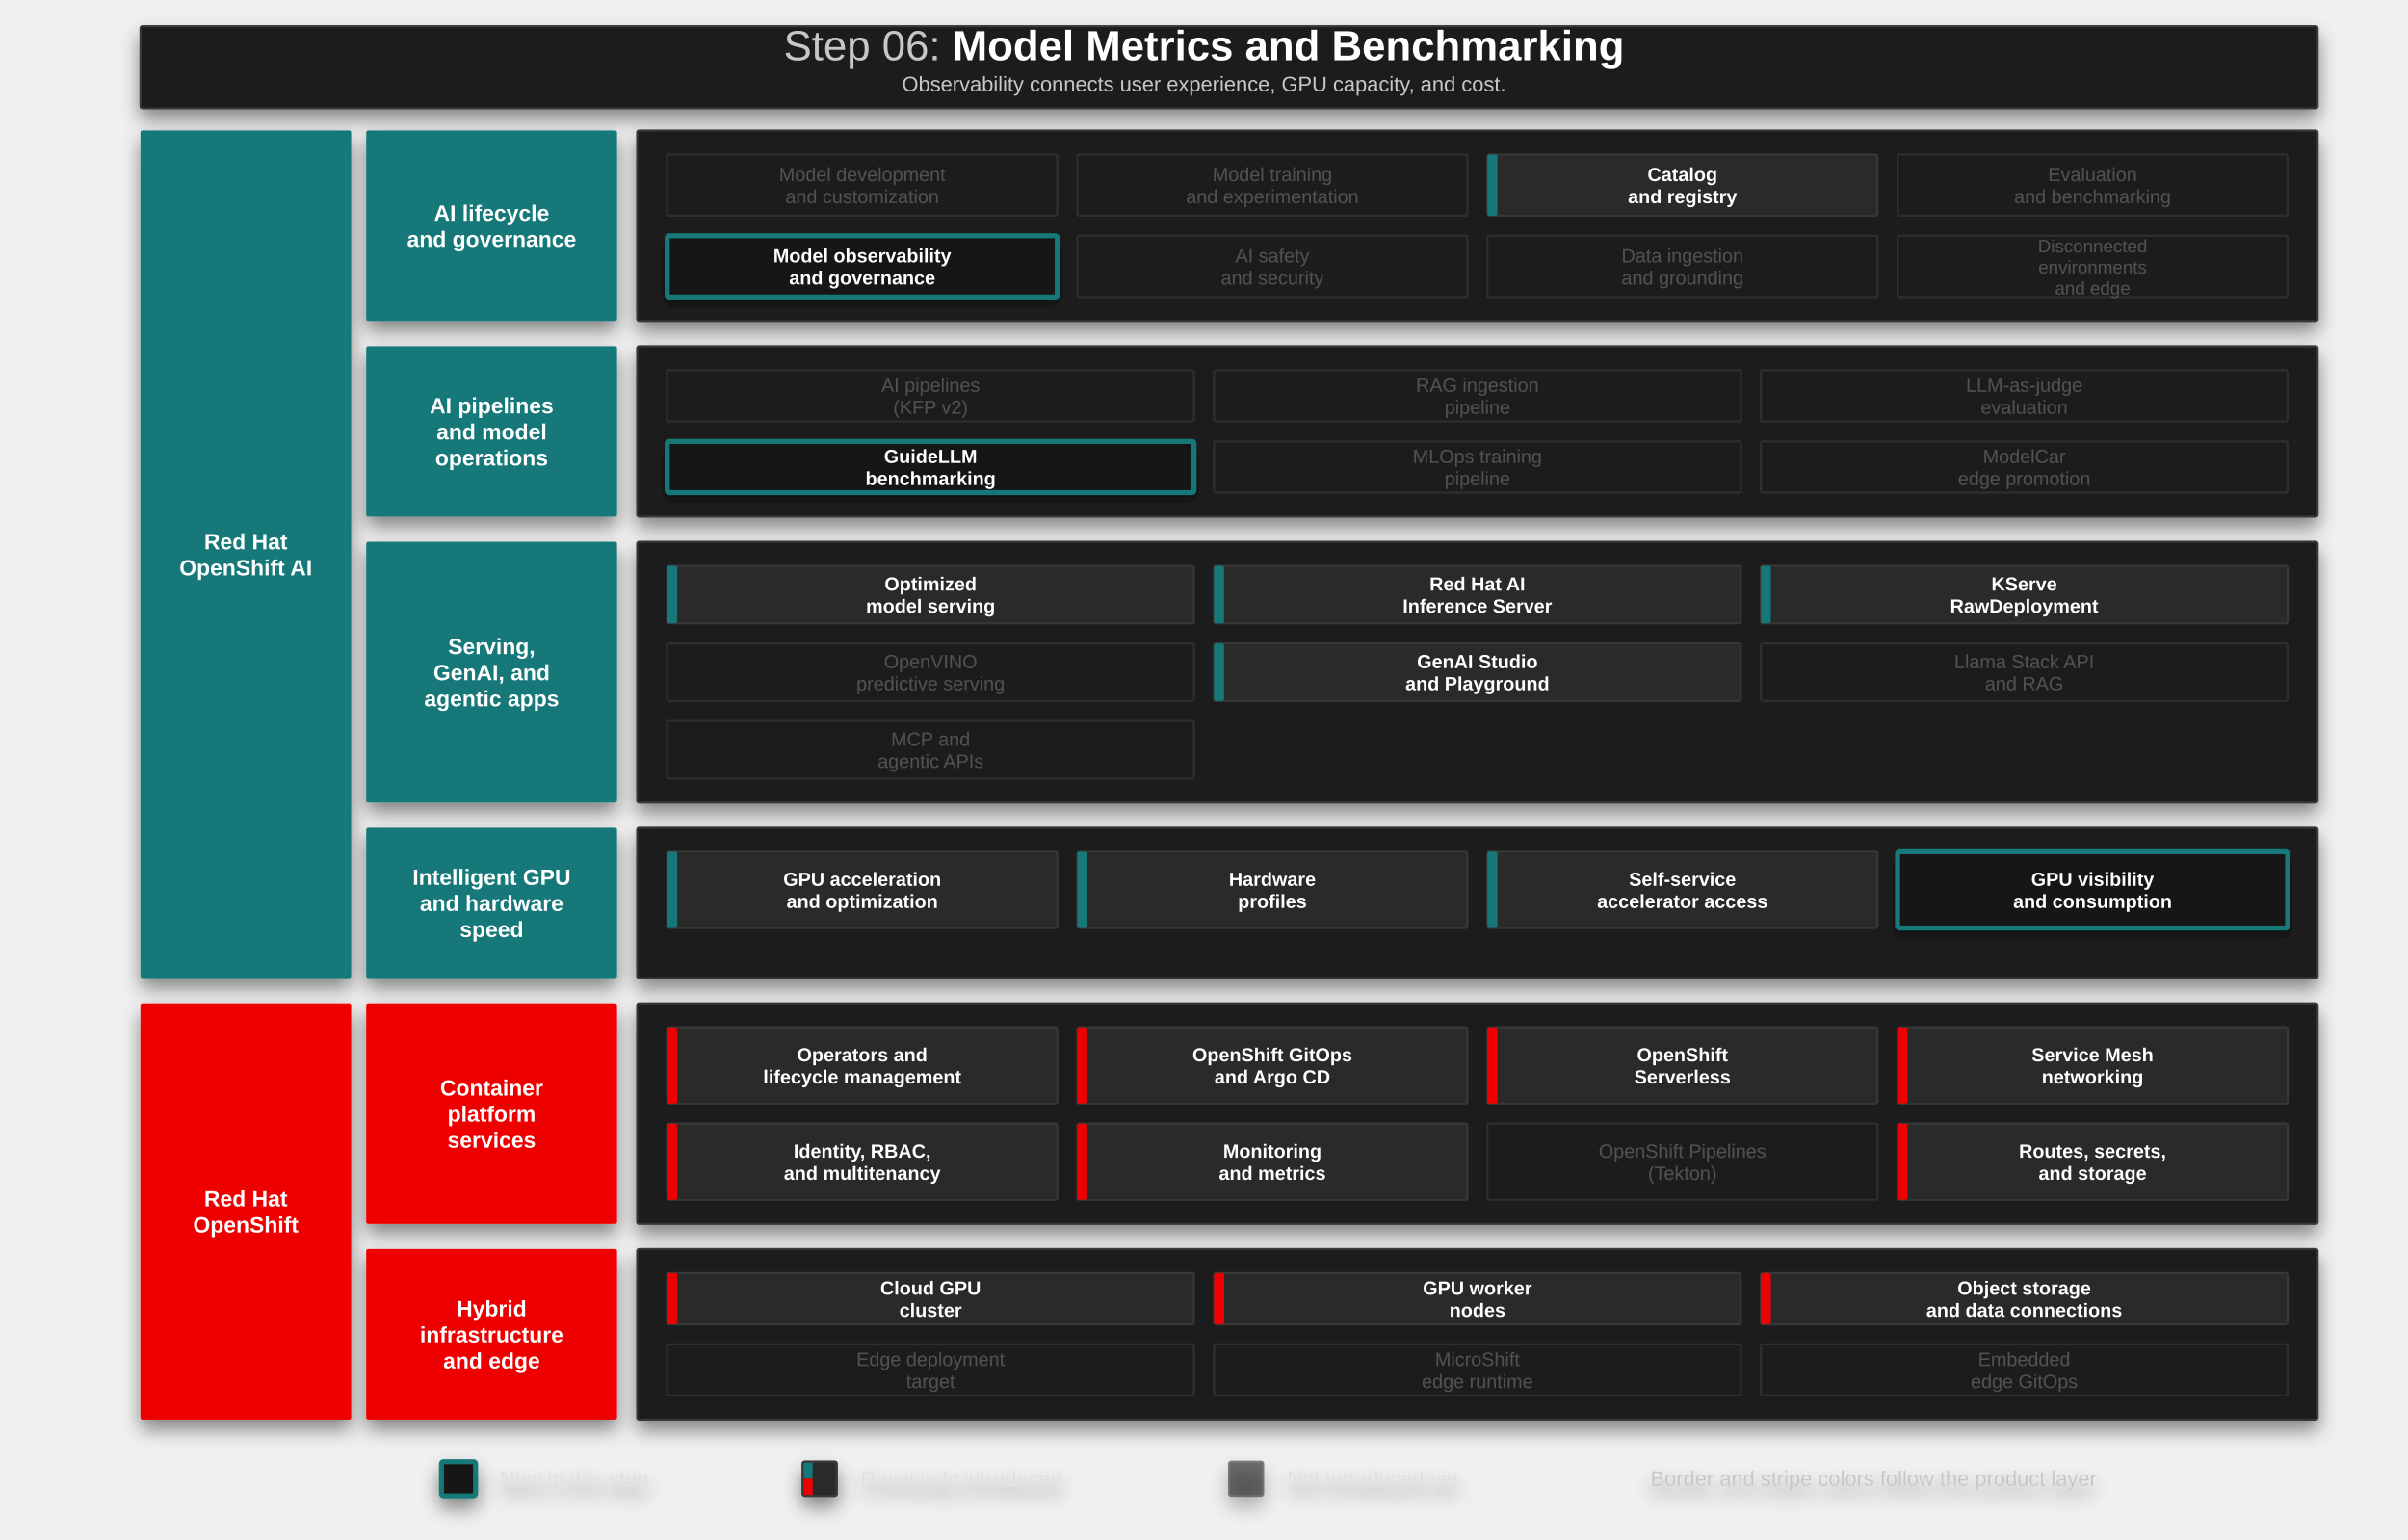
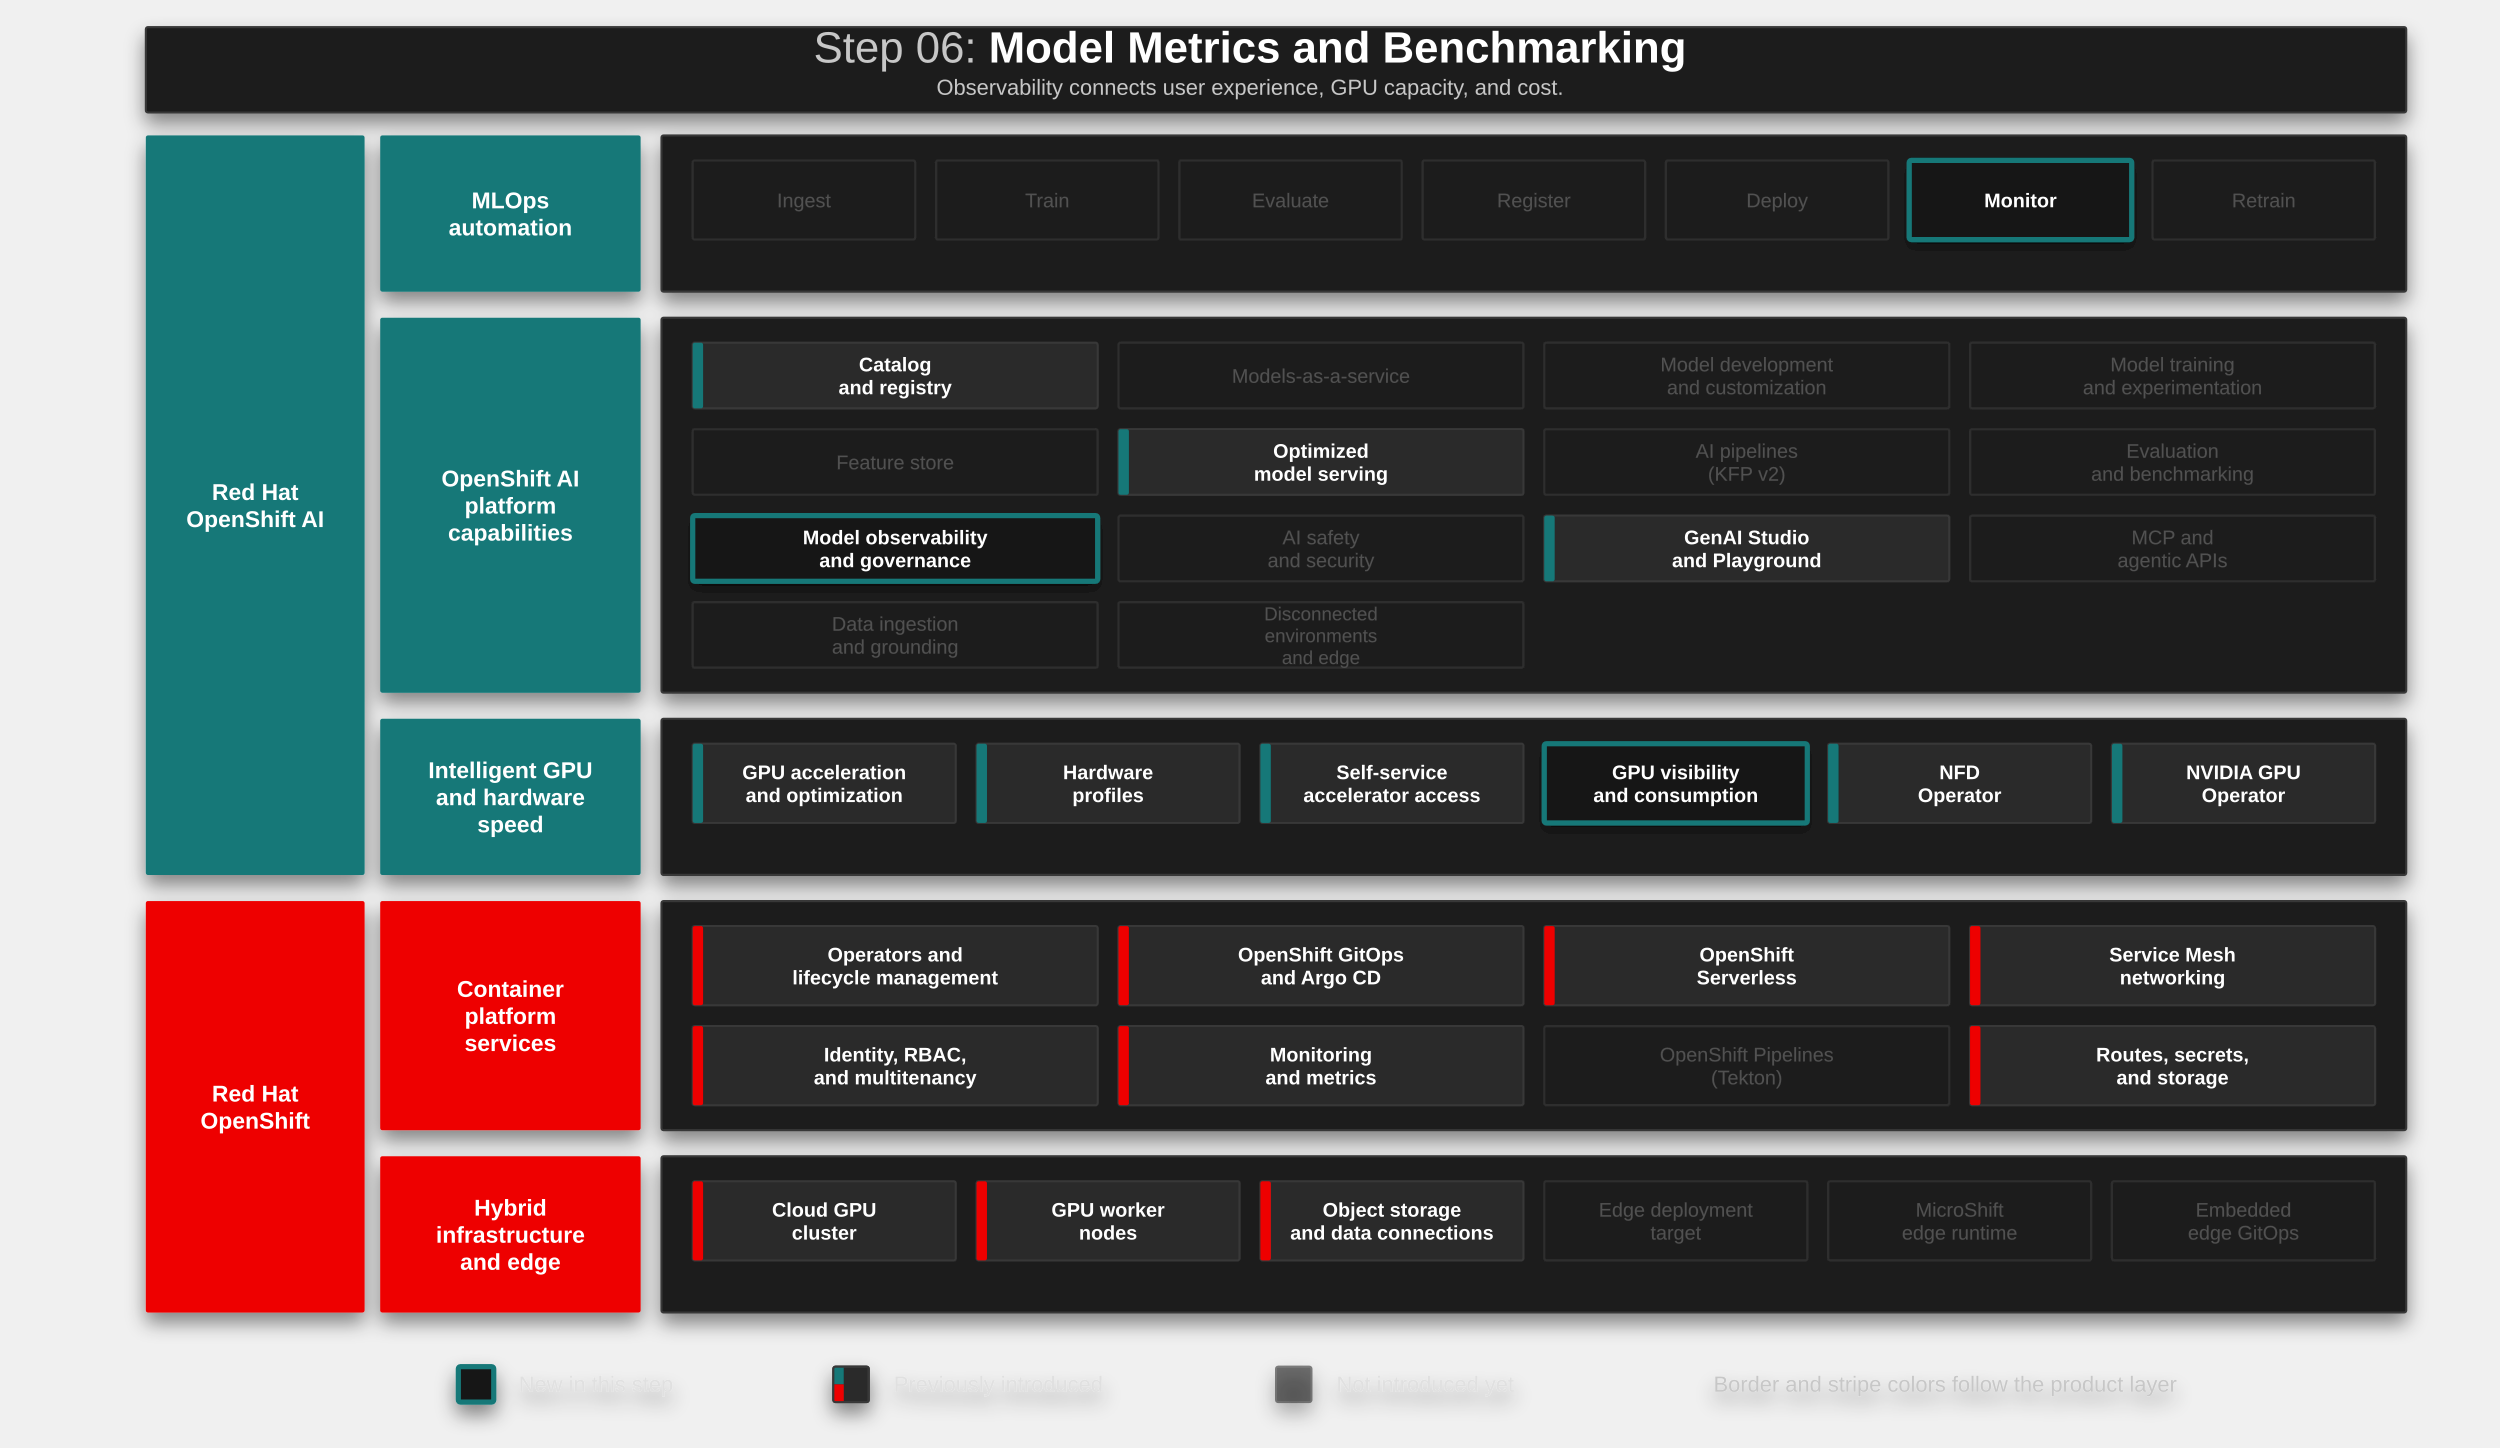
- <svg xmlns="http://www.w3.org/2000/svg" width="2400" height="1535" viewBox="0 0 2400 1535" role="img" aria-labelledby="title desc">
+ <svg xmlns="http://www.w3.org/2000/svg" width="2400" height="1390" viewBox="0 0 2400 1390" role="img" aria-labelledby="title desc">
  <style>.display{font-family:'Red Hat Display','Arial',sans-serif}.body{font-family:'Red Hat Text','Arial',sans-serif}</style>
  <defs>
    <filter id="lift" x="-20%" y="-20%" width="140%" height="140%">
      <feDropShadow dx="0" dy="6" stdDeviation="5" flood-color="#000" flood-opacity="0.55" />
    </filter>
    <filter id="panelShadow" x="-8%" y="-8%" width="116%" height="116%">
      <feDropShadow dx="0" dy="10" stdDeviation="9" flood-color="#000" flood-opacity="0.45" />
    </filter>
  </defs>
  <g filter="url(#panelShadow)">
    <rect x="140" y="26" width="2170" height="82" rx="2" fill="#1f1f1f" stroke="#383838" stroke-width="2" />
    <text x="1200.0" y="60" class="display" font-size="42" fill="#ffffff" font-weight="700" text-anchor="middle">
      <tspan fill="#c7c7c7" font-weight="500">Step 06:</tspan> Model Metrics and Benchmarking</text>
    <text x="1200.0" y="91" class="body" font-size="21" fill="#c7c7c7" text-anchor="middle">Observability connects user experience, GPU capacity, and cost.</text>
-     <rect x="140" y="130" width="210" height="845" rx="2" fill="#147878" stroke="#147878" stroke-width="0" />
-     <text x="245.0" y="547.5" class="body" font-size="22" fill="#ffffff" font-weight="700" text-anchor="middle">Red Hat</text>
-     <text x="245.0" y="573.5" class="body" font-size="22" fill="#ffffff" font-weight="700" text-anchor="middle">OpenShift AI</text>
-     <rect x="140" y="1000" width="210" height="415" rx="2" fill="#ee0000" stroke="#ee0000" stroke-width="0" />
-     <text x="245.0" y="1202.5" class="body" font-size="22" fill="#ffffff" font-weight="700" text-anchor="middle">Red Hat</text>
-     <text x="245.0" y="1228.5" class="body" font-size="22" fill="#ffffff" font-weight="700" text-anchor="middle">OpenShift</text>
-     <rect x="365" y="130" width="250" height="190" rx="2" fill="#147878" stroke="#147878" stroke-width="0" />
-     <text x="490.0" y="220.0" class="body" font-size="22" fill="#ffffff" font-weight="700" text-anchor="middle">AI lifecycle</text>
-     <text x="490.0" y="246.0" class="body" font-size="22" fill="#ffffff" font-weight="700" text-anchor="middle">and governance</text>
-     <rect x="635" y="130" width="1675" height="190" rx="2" fill="#1f1f1f" stroke="#383838" stroke-width="2" />
-     <g opacity="0.62">
-       <rect x="665.0" y="154.0" width="388.75" height="61.0" rx="2" fill="#1f1f1f" stroke="#383838" stroke-width="2.0" />
-       <text x="859.375" y="180.5" class="body" font-size="19" fill="#707070" font-weight="450" text-anchor="middle">Model development</text>
-       <text x="859.375" y="202.5" class="body" font-size="19" fill="#707070" font-weight="450" text-anchor="middle">and customization</text>
-     </g>
-     <g opacity="0.62">
-       <rect x="1073.75" y="154.0" width="388.75" height="61.0" rx="2" fill="#1f1f1f" stroke="#383838" stroke-width="2.0" />
-       <text x="1268.125" y="180.5" class="body" font-size="19" fill="#707070" font-weight="450" text-anchor="middle">Model training</text>
-       <text x="1268.125" y="202.5" class="body" font-size="19" fill="#707070" font-weight="450" text-anchor="middle">and experimentation</text>
-     </g>
-     <g>
-       <rect x="1482.5" y="154.0" width="388.75" height="61.0" rx="2" fill="#292929" stroke="#383838" stroke-width="2.0" />
-       <rect x="1482.5" y="154.0" width="10" height="61.0" rx="2" fill="#147878" stroke="#147878" stroke-width="0" />
-       <text x="1676.875" y="180.5" class="body" font-size="19" fill="#ffffff" font-weight="550" text-anchor="middle">Catalog</text>
-       <text x="1676.875" y="202.5" class="body" font-size="19" fill="#ffffff" font-weight="550" text-anchor="middle">and registry</text>
-     </g>
-     <g opacity="0.62">
-       <rect x="1891.25" y="154.0" width="388.75" height="61.0" rx="2" fill="#1f1f1f" stroke="#383838" stroke-width="2.0" />
-       <text x="2085.625" y="180.5" class="body" font-size="19" fill="#707070" font-weight="450" text-anchor="middle">Evaluation</text>
-       <text x="2085.625" y="202.5" class="body" font-size="19" fill="#707070" font-weight="450" text-anchor="middle">and benchmarking</text>
+     <rect x="140" y="130" width="210" height="710" rx="2" fill="#147878" stroke="#147878" stroke-width="0" />
+     <text x="245.0" y="480.0" class="body" font-size="22" fill="#ffffff" font-weight="700" text-anchor="middle">Red Hat</text>
+     <text x="245.0" y="506.0" class="body" font-size="22" fill="#ffffff" font-weight="700" text-anchor="middle">OpenShift AI</text>
+     <rect x="140" y="865" width="210" height="395" rx="2" fill="#ee0000" stroke="#ee0000" stroke-width="0" />
+     <text x="245.0" y="1057.5" class="body" font-size="22" fill="#ffffff" font-weight="700" text-anchor="middle">Red Hat</text>
+     <text x="245.0" y="1083.5" class="body" font-size="22" fill="#ffffff" font-weight="700" text-anchor="middle">OpenShift</text>
+     <rect x="365" y="130" width="250" height="150" rx="2" fill="#147878" stroke="#147878" stroke-width="0" />
+     <text x="490.0" y="200.0" class="body" font-size="22" fill="#ffffff" font-weight="700" text-anchor="middle">MLOps</text>
+     <text x="490.0" y="226.0" class="body" font-size="22" fill="#ffffff" font-weight="700" text-anchor="middle">automation</text>
+     <rect x="635" y="130" width="1675" height="150" rx="2" fill="#1f1f1f" stroke="#383838" stroke-width="2" />
+     <g opacity="0.62">
+       <rect x="665.0" y="154" width="213.571" height="76" rx="2" fill="#1f1f1f" stroke="#383838" stroke-width="2.0" />
+       <text x="771.786" y="199.0" class="body" font-size="19" fill="#707070" font-weight="450" text-anchor="middle">Ingest</text>
+     </g>
+     <g opacity="0.62">
+       <rect x="898.571" y="154" width="213.571" height="76" rx="2" fill="#1f1f1f" stroke="#383838" stroke-width="2.0" />
+       <text x="1005.357" y="199.0" class="body" font-size="19" fill="#707070" font-weight="450" text-anchor="middle">Train</text>
+     </g>
+     <g opacity="0.62">
+       <rect x="1132.143" y="154" width="213.571" height="76" rx="2" fill="#1f1f1f" stroke="#383838" stroke-width="2.0" />
+       <text x="1238.929" y="199.0" class="body" font-size="19" fill="#707070" font-weight="450" text-anchor="middle">Evaluate</text>
+     </g>
+     <g opacity="0.62">
+       <rect x="1365.714" y="154" width="213.571" height="76" rx="2" fill="#1f1f1f" stroke="#383838" stroke-width="2.0" />
+       <text x="1472.5" y="199.0" class="body" font-size="19" fill="#707070" font-weight="450" text-anchor="middle">Register</text>
+     </g>
+     <g opacity="0.62">
+       <rect x="1599.286" y="154" width="213.571" height="76" rx="2" fill="#1f1f1f" stroke="#383838" stroke-width="2.0" />
+       <text x="1706.071" y="199.0" class="body" font-size="19" fill="#707070" font-weight="450" text-anchor="middle">Deploy</text>
    </g>
    <g filter="url(#lift)">
-       <rect x="665.0" y="235.0" width="388.75" height="61.0" rx="2" fill="#151515" stroke="#147878" stroke-width="5.0" />
-       <text x="859.375" y="261.5" class="body" font-size="19" fill="#ffffff" font-weight="700" text-anchor="middle">Model observability</text>
-       <text x="859.375" y="283.5" class="body" font-size="19" fill="#ffffff" font-weight="700" text-anchor="middle">and governance</text>
-     </g>
-     <g opacity="0.62">
-       <rect x="1073.75" y="235.0" width="388.75" height="61.0" rx="2" fill="#1f1f1f" stroke="#383838" stroke-width="2.0" />
-       <text x="1268.125" y="261.5" class="body" font-size="19" fill="#707070" font-weight="450" text-anchor="middle">AI safety</text>
-       <text x="1268.125" y="283.5" class="body" font-size="19" fill="#707070" font-weight="450" text-anchor="middle">and security</text>
-     </g>
-     <g opacity="0.62">
-       <rect x="1482.5" y="235.0" width="388.75" height="61.0" rx="2" fill="#1f1f1f" stroke="#383838" stroke-width="2.0" />
-       <text x="1676.875" y="261.5" class="body" font-size="19" fill="#707070" font-weight="450" text-anchor="middle">Data ingestion</text>
-       <text x="1676.875" y="283.5" class="body" font-size="19" fill="#707070" font-weight="450" text-anchor="middle">and grounding</text>
-     </g>
-     <g opacity="0.62">
-       <rect x="1891.25" y="235.0" width="388.75" height="61.0" rx="2" fill="#1f1f1f" stroke="#383838" stroke-width="2.0" />
-       <text x="2085.625" y="251.5" class="body" font-size="18" fill="#707070" font-weight="450" text-anchor="middle">Disconnected</text>
-       <text x="2085.625" y="272.5" class="body" font-size="18" fill="#707070" font-weight="450" text-anchor="middle">environments</text>
-       <text x="2085.625" y="293.5" class="body" font-size="18" fill="#707070" font-weight="450" text-anchor="middle">and edge</text>
-     </g>
-     <rect x="365" y="345" width="250" height="170" rx="2" fill="#147878" stroke="#147878" stroke-width="0" />
-     <text x="490.0" y="412.0" class="body" font-size="22" fill="#ffffff" font-weight="700" text-anchor="middle">AI pipelines</text>
-     <text x="490.0" y="438.0" class="body" font-size="22" fill="#ffffff" font-weight="700" text-anchor="middle">and model</text>
-     <text x="490.0" y="464.0" class="body" font-size="22" fill="#ffffff" font-weight="700" text-anchor="middle">operations</text>
-     <rect x="635" y="345" width="1675" height="170" rx="2" fill="#1f1f1f" stroke="#383838" stroke-width="2" />
-     <g opacity="0.62">
-       <rect x="665.0" y="369.0" width="525.0" height="51.0" rx="2" fill="#1f1f1f" stroke="#383838" stroke-width="2.0" />
-       <text x="927.5" y="390.5" class="body" font-size="19" fill="#707070" font-weight="450" text-anchor="middle">AI pipelines</text>
-       <text x="927.5" y="412.5" class="body" font-size="19" fill="#707070" font-weight="450" text-anchor="middle">(KFP v2)</text>
-     </g>
-     <g opacity="0.62">
-       <rect x="1210.0" y="369.0" width="525.0" height="51.0" rx="2" fill="#1f1f1f" stroke="#383838" stroke-width="2.0" />
-       <text x="1472.5" y="390.5" class="body" font-size="19" fill="#707070" font-weight="450" text-anchor="middle">RAG ingestion</text>
-       <text x="1472.5" y="412.5" class="body" font-size="19" fill="#707070" font-weight="450" text-anchor="middle">pipeline</text>
-     </g>
-     <g opacity="0.62">
-       <rect x="1755.0" y="369.0" width="525.0" height="51.0" rx="2" fill="#1f1f1f" stroke="#383838" stroke-width="2.0" />
-       <text x="2017.5" y="390.5" class="body" font-size="19" fill="#707070" font-weight="450" text-anchor="middle">LLM-as-judge</text>
-       <text x="2017.5" y="412.5" class="body" font-size="19" fill="#707070" font-weight="450" text-anchor="middle">evaluation</text>
+       <rect x="1832.857" y="154" width="213.571" height="76" rx="2" fill="#151515" stroke="#147878" stroke-width="5.0" />
+       <text x="1939.643" y="199.0" class="body" font-size="19" fill="#ffffff" font-weight="700" text-anchor="middle">Monitor</text>
+     </g>
+     <g opacity="0.62">
+       <rect x="2066.429" y="154" width="213.571" height="76" rx="2" fill="#1f1f1f" stroke="#383838" stroke-width="2.0" />
+       <text x="2173.214" y="199.0" class="body" font-size="19" fill="#707070" font-weight="450" text-anchor="middle">Retrain</text>
+     </g>
+     <rect x="365" y="305" width="250" height="360" rx="2" fill="#147878" stroke="#147878" stroke-width="0" />
+     <text x="490.0" y="467.0" class="body" font-size="22" fill="#ffffff" font-weight="700" text-anchor="middle">OpenShift AI</text>
+     <text x="490.0" y="493.0" class="body" font-size="22" fill="#ffffff" font-weight="700" text-anchor="middle">platform</text>
+     <text x="490.0" y="519.0" class="body" font-size="22" fill="#ffffff" font-weight="700" text-anchor="middle">capabilities</text>
+     <rect x="635" y="305" width="1675" height="360" rx="2" fill="#1f1f1f" stroke="#383838" stroke-width="2" />
+     <g>
+       <rect x="665.0" y="329.0" width="388.75" height="63.0" rx="2" fill="#292929" stroke="#383838" stroke-width="2.0" />
+       <rect x="665.0" y="329.0" width="10" height="63.0" rx="2" fill="#147878" stroke="#147878" stroke-width="0" />
+       <text x="859.375" y="356.5" class="body" font-size="19" fill="#ffffff" font-weight="550" text-anchor="middle">Catalog</text>
+       <text x="859.375" y="378.5" class="body" font-size="19" fill="#ffffff" font-weight="550" text-anchor="middle">and registry</text>
+     </g>
+     <g opacity="0.62">
+       <rect x="1073.75" y="329.0" width="388.75" height="63.0" rx="2" fill="#1f1f1f" stroke="#383838" stroke-width="2.0" />
+       <text x="1268.125" y="367.5" class="body" font-size="19" fill="#707070" font-weight="450" text-anchor="middle">Models-as-a-service</text>
+     </g>
+     <g opacity="0.62">
+       <rect x="1482.5" y="329.0" width="388.75" height="63.0" rx="2" fill="#1f1f1f" stroke="#383838" stroke-width="2.0" />
+       <text x="1676.875" y="356.5" class="body" font-size="19" fill="#707070" font-weight="450" text-anchor="middle">Model development</text>
+       <text x="1676.875" y="378.5" class="body" font-size="19" fill="#707070" font-weight="450" text-anchor="middle">and customization</text>
+     </g>
+     <g opacity="0.62">
+       <rect x="1891.25" y="329.0" width="388.75" height="63.0" rx="2" fill="#1f1f1f" stroke="#383838" stroke-width="2.0" />
+       <text x="2085.625" y="356.5" class="body" font-size="19" fill="#707070" font-weight="450" text-anchor="middle">Model training</text>
+       <text x="2085.625" y="378.5" class="body" font-size="19" fill="#707070" font-weight="450" text-anchor="middle">and experimentation</text>
+     </g>
+     <g opacity="0.62">
+       <rect x="665.0" y="412.0" width="388.75" height="63.0" rx="2" fill="#1f1f1f" stroke="#383838" stroke-width="2.0" />
+       <text x="859.375" y="450.5" class="body" font-size="19" fill="#707070" font-weight="450" text-anchor="middle">Feature store</text>
+     </g>
+     <g>
+       <rect x="1073.75" y="412.0" width="388.75" height="63.0" rx="2" fill="#292929" stroke="#383838" stroke-width="2.0" />
+       <rect x="1073.75" y="412.0" width="10" height="63.0" rx="2" fill="#147878" stroke="#147878" stroke-width="0" />
+       <text x="1268.125" y="439.5" class="body" font-size="19" fill="#ffffff" font-weight="550" text-anchor="middle">Optimized</text>
+       <text x="1268.125" y="461.5" class="body" font-size="19" fill="#ffffff" font-weight="550" text-anchor="middle">model serving</text>
+     </g>
+     <g opacity="0.62">
+       <rect x="1482.5" y="412.0" width="388.75" height="63.0" rx="2" fill="#1f1f1f" stroke="#383838" stroke-width="2.0" />
+       <text x="1676.875" y="439.5" class="body" font-size="19" fill="#707070" font-weight="450" text-anchor="middle">AI pipelines</text>
+       <text x="1676.875" y="461.5" class="body" font-size="19" fill="#707070" font-weight="450" text-anchor="middle">(KFP v2)</text>
+     </g>
+     <g opacity="0.62">
+       <rect x="1891.25" y="412.0" width="388.75" height="63.0" rx="2" fill="#1f1f1f" stroke="#383838" stroke-width="2.0" />
+       <text x="2085.625" y="439.5" class="body" font-size="19" fill="#707070" font-weight="450" text-anchor="middle">Evaluation</text>
+       <text x="2085.625" y="461.5" class="body" font-size="19" fill="#707070" font-weight="450" text-anchor="middle">and benchmarking</text>
    </g>
    <g filter="url(#lift)">
-       <rect x="665.0" y="440.0" width="525.0" height="51.0" rx="2" fill="#151515" stroke="#147878" stroke-width="5.0" />
-       <text x="927.5" y="461.5" class="body" font-size="19" fill="#ffffff" font-weight="700" text-anchor="middle">GuideLLM</text>
-       <text x="927.5" y="483.5" class="body" font-size="19" fill="#ffffff" font-weight="700" text-anchor="middle">benchmarking</text>
-     </g>
-     <g opacity="0.62">
-       <rect x="1210.0" y="440.0" width="525.0" height="51.0" rx="2" fill="#1f1f1f" stroke="#383838" stroke-width="2.0" />
-       <text x="1472.5" y="461.5" class="body" font-size="19" fill="#707070" font-weight="450" text-anchor="middle">MLOps training</text>
-       <text x="1472.5" y="483.5" class="body" font-size="19" fill="#707070" font-weight="450" text-anchor="middle">pipeline</text>
-     </g>
-     <g opacity="0.62">
-       <rect x="1755.0" y="440.0" width="525.0" height="51.0" rx="2" fill="#1f1f1f" stroke="#383838" stroke-width="2.0" />
-       <text x="2017.5" y="461.5" class="body" font-size="19" fill="#707070" font-weight="450" text-anchor="middle">ModelCar</text>
-       <text x="2017.5" y="483.5" class="body" font-size="19" fill="#707070" font-weight="450" text-anchor="middle">edge promotion</text>
-     </g>
-     <rect x="365" y="540" width="250" height="260" rx="2" fill="#147878" stroke="#147878" stroke-width="0" />
-     <text x="490.0" y="652.0" class="body" font-size="22" fill="#ffffff" font-weight="700" text-anchor="middle">Serving,</text>
-     <text x="490.0" y="678.0" class="body" font-size="22" fill="#ffffff" font-weight="700" text-anchor="middle">GenAI, and</text>
-     <text x="490.0" y="704.0" class="body" font-size="22" fill="#ffffff" font-weight="700" text-anchor="middle">agentic apps</text>
-     <rect x="635" y="540" width="1675" height="260" rx="2" fill="#1f1f1f" stroke="#383838" stroke-width="2" />
-     <g>
-       <rect x="665.0" y="564.0" width="525.0" height="57.333" rx="2" fill="#292929" stroke="#383838" stroke-width="2.0" />
-       <rect x="665.0" y="564.0" width="10" height="57.333" rx="2" fill="#147878" stroke="#147878" stroke-width="0" />
-       <text x="927.5" y="588.667" class="body" font-size="19" fill="#ffffff" font-weight="550" text-anchor="middle">Optimized</text>
-       <text x="927.5" y="610.667" class="body" font-size="19" fill="#ffffff" font-weight="550" text-anchor="middle">model serving</text>
-     </g>
-     <g>
-       <rect x="1210.0" y="564.0" width="525.0" height="57.333" rx="2" fill="#292929" stroke="#383838" stroke-width="2.0" />
-       <rect x="1210.0" y="564.0" width="10" height="57.333" rx="2" fill="#147878" stroke="#147878" stroke-width="0" />
-       <text x="1472.5" y="588.667" class="body" font-size="19" fill="#ffffff" font-weight="550" text-anchor="middle">Red Hat AI</text>
-       <text x="1472.5" y="610.667" class="body" font-size="19" fill="#ffffff" font-weight="550" text-anchor="middle">Inference Server</text>
-     </g>
-     <g>
-       <rect x="1755.0" y="564.0" width="525.0" height="57.333" rx="2" fill="#292929" stroke="#383838" stroke-width="2.0" />
-       <rect x="1755.0" y="564.0" width="10" height="57.333" rx="2" fill="#147878" stroke="#147878" stroke-width="0" />
-       <text x="2017.5" y="588.667" class="body" font-size="19" fill="#ffffff" font-weight="550" text-anchor="middle">KServe</text>
-       <text x="2017.5" y="610.667" class="body" font-size="19" fill="#ffffff" font-weight="550" text-anchor="middle">RawDeployment</text>
-     </g>
-     <g opacity="0.62">
-       <rect x="665.0" y="641.333" width="525.0" height="57.333" rx="2" fill="#1f1f1f" stroke="#383838" stroke-width="2.0" />
-       <text x="927.5" y="666.0" class="body" font-size="19" fill="#707070" font-weight="450" text-anchor="middle">OpenVINO</text>
-       <text x="927.5" y="688.0" class="body" font-size="19" fill="#707070" font-weight="450" text-anchor="middle">predictive serving</text>
-     </g>
-     <g>
-       <rect x="1210.0" y="641.333" width="525.0" height="57.333" rx="2" fill="#292929" stroke="#383838" stroke-width="2.0" />
-       <rect x="1210.0" y="641.333" width="10" height="57.333" rx="2" fill="#147878" stroke="#147878" stroke-width="0" />
-       <text x="1472.5" y="666.0" class="body" font-size="19" fill="#ffffff" font-weight="550" text-anchor="middle">GenAI Studio</text>
-       <text x="1472.5" y="688.0" class="body" font-size="19" fill="#ffffff" font-weight="550" text-anchor="middle">and Playground</text>
-     </g>
-     <g opacity="0.62">
-       <rect x="1755.0" y="641.333" width="525.0" height="57.333" rx="2" fill="#1f1f1f" stroke="#383838" stroke-width="2.0" />
-       <text x="2017.5" y="666.0" class="body" font-size="19" fill="#707070" font-weight="450" text-anchor="middle">Llama Stack API</text>
-       <text x="2017.5" y="688.0" class="body" font-size="19" fill="#707070" font-weight="450" text-anchor="middle">and RAG</text>
-     </g>
-     <g opacity="0.62">
-       <rect x="665.0" y="718.667" width="525.0" height="57.333" rx="2" fill="#1f1f1f" stroke="#383838" stroke-width="2.0" />
-       <text x="927.5" y="743.333" class="body" font-size="19" fill="#707070" font-weight="450" text-anchor="middle">MCP and</text>
-       <text x="927.5" y="765.333" class="body" font-size="19" fill="#707070" font-weight="450" text-anchor="middle">agentic APIs</text>
-     </g>
-     <rect x="365" y="825" width="250" height="150" rx="2" fill="#147878" stroke="#147878" stroke-width="0" />
-     <text x="490.0" y="882.0" class="body" font-size="22" fill="#ffffff" font-weight="700" text-anchor="middle">Intelligent GPU</text>
-     <text x="490.0" y="908.0" class="body" font-size="22" fill="#ffffff" font-weight="700" text-anchor="middle">and hardware</text>
-     <text x="490.0" y="934.0" class="body" font-size="22" fill="#ffffff" font-weight="700" text-anchor="middle">speed</text>
-     <rect x="635" y="825" width="1675" height="150" rx="2" fill="#1f1f1f" stroke="#383838" stroke-width="2" />
-     <g>
-       <rect x="665.0" y="849" width="388.75" height="76" rx="2" fill="#292929" stroke="#383838" stroke-width="2.0" />
-       <rect x="665.0" y="849" width="10" height="76" rx="2" fill="#147878" stroke="#147878" stroke-width="0" />
-       <text x="859.375" y="883.0" class="body" font-size="19" fill="#ffffff" font-weight="550" text-anchor="middle">GPU acceleration</text>
-       <text x="859.375" y="905.0" class="body" font-size="19" fill="#ffffff" font-weight="550" text-anchor="middle">and optimization</text>
-     </g>
-     <g>
-       <rect x="1073.75" y="849" width="388.75" height="76" rx="2" fill="#292929" stroke="#383838" stroke-width="2.0" />
-       <rect x="1073.75" y="849" width="10" height="76" rx="2" fill="#147878" stroke="#147878" stroke-width="0" />
-       <text x="1268.125" y="883.0" class="body" font-size="19" fill="#ffffff" font-weight="550" text-anchor="middle">Hardware</text>
-       <text x="1268.125" y="905.0" class="body" font-size="19" fill="#ffffff" font-weight="550" text-anchor="middle">profiles</text>
-     </g>
-     <g>
-       <rect x="1482.5" y="849" width="388.75" height="76" rx="2" fill="#292929" stroke="#383838" stroke-width="2.0" />
-       <rect x="1482.5" y="849" width="10" height="76" rx="2" fill="#147878" stroke="#147878" stroke-width="0" />
-       <text x="1676.875" y="883.0" class="body" font-size="19" fill="#ffffff" font-weight="550" text-anchor="middle">Self-service</text>
-       <text x="1676.875" y="905.0" class="body" font-size="19" fill="#ffffff" font-weight="550" text-anchor="middle">accelerator access</text>
+       <rect x="665.0" y="495.0" width="388.75" height="63.0" rx="2" fill="#151515" stroke="#147878" stroke-width="5.0" />
+       <text x="859.375" y="522.5" class="body" font-size="19" fill="#ffffff" font-weight="700" text-anchor="middle">Model observability</text>
+       <text x="859.375" y="544.5" class="body" font-size="19" fill="#ffffff" font-weight="700" text-anchor="middle">and governance</text>
+     </g>
+     <g opacity="0.62">
+       <rect x="1073.75" y="495.0" width="388.75" height="63.0" rx="2" fill="#1f1f1f" stroke="#383838" stroke-width="2.0" />
+       <text x="1268.125" y="522.5" class="body" font-size="19" fill="#707070" font-weight="450" text-anchor="middle">AI safety</text>
+       <text x="1268.125" y="544.5" class="body" font-size="19" fill="#707070" font-weight="450" text-anchor="middle">and security</text>
+     </g>
+     <g>
+       <rect x="1482.5" y="495.0" width="388.75" height="63.0" rx="2" fill="#292929" stroke="#383838" stroke-width="2.0" />
+       <rect x="1482.5" y="495.0" width="10" height="63.0" rx="2" fill="#147878" stroke="#147878" stroke-width="0" />
+       <text x="1676.875" y="522.5" class="body" font-size="19" fill="#ffffff" font-weight="550" text-anchor="middle">GenAI Studio</text>
+       <text x="1676.875" y="544.5" class="body" font-size="19" fill="#ffffff" font-weight="550" text-anchor="middle">and Playground</text>
+     </g>
+     <g opacity="0.62">
+       <rect x="1891.25" y="495.0" width="388.75" height="63.0" rx="2" fill="#1f1f1f" stroke="#383838" stroke-width="2.0" />
+       <text x="2085.625" y="522.5" class="body" font-size="19" fill="#707070" font-weight="450" text-anchor="middle">MCP and</text>
+       <text x="2085.625" y="544.5" class="body" font-size="19" fill="#707070" font-weight="450" text-anchor="middle">agentic APIs</text>
+     </g>
+     <g opacity="0.62">
+       <rect x="665.0" y="578.0" width="388.75" height="63.0" rx="2" fill="#1f1f1f" stroke="#383838" stroke-width="2.0" />
+       <text x="859.375" y="605.5" class="body" font-size="19" fill="#707070" font-weight="450" text-anchor="middle">Data ingestion</text>
+       <text x="859.375" y="627.5" class="body" font-size="19" fill="#707070" font-weight="450" text-anchor="middle">and grounding</text>
+     </g>
+     <g opacity="0.62">
+       <rect x="1073.75" y="578.0" width="388.75" height="63.0" rx="2" fill="#1f1f1f" stroke="#383838" stroke-width="2.0" />
+       <text x="1268.125" y="595.5" class="body" font-size="18" fill="#707070" font-weight="450" text-anchor="middle">Disconnected</text>
+       <text x="1268.125" y="616.5" class="body" font-size="18" fill="#707070" font-weight="450" text-anchor="middle">environments</text>
+       <text x="1268.125" y="637.5" class="body" font-size="18" fill="#707070" font-weight="450" text-anchor="middle">and edge</text>
+     </g>
+     <rect x="365" y="690" width="250" height="150" rx="2" fill="#147878" stroke="#147878" stroke-width="0" />
+     <text x="490.0" y="747.0" class="body" font-size="22" fill="#ffffff" font-weight="700" text-anchor="middle">Intelligent GPU</text>
+     <text x="490.0" y="773.0" class="body" font-size="22" fill="#ffffff" font-weight="700" text-anchor="middle">and hardware</text>
+     <text x="490.0" y="799.0" class="body" font-size="22" fill="#ffffff" font-weight="700" text-anchor="middle">speed</text>
+     <rect x="635" y="690" width="1675" height="150" rx="2" fill="#1f1f1f" stroke="#383838" stroke-width="2" />
+     <g>
+       <rect x="665.0" y="714" width="252.5" height="76" rx="2" fill="#292929" stroke="#383838" stroke-width="2.0" />
+       <rect x="665.0" y="714" width="10" height="76" rx="2" fill="#147878" stroke="#147878" stroke-width="0" />
+       <text x="791.25" y="748.0" class="body" font-size="19" fill="#ffffff" font-weight="550" text-anchor="middle">GPU acceleration</text>
+       <text x="791.25" y="770.0" class="body" font-size="19" fill="#ffffff" font-weight="550" text-anchor="middle">and optimization</text>
+     </g>
+     <g>
+       <rect x="937.5" y="714" width="252.5" height="76" rx="2" fill="#292929" stroke="#383838" stroke-width="2.0" />
+       <rect x="937.5" y="714" width="10" height="76" rx="2" fill="#147878" stroke="#147878" stroke-width="0" />
+       <text x="1063.75" y="748.0" class="body" font-size="19" fill="#ffffff" font-weight="550" text-anchor="middle">Hardware</text>
+       <text x="1063.75" y="770.0" class="body" font-size="19" fill="#ffffff" font-weight="550" text-anchor="middle">profiles</text>
+     </g>
+     <g>
+       <rect x="1210.0" y="714" width="252.5" height="76" rx="2" fill="#292929" stroke="#383838" stroke-width="2.0" />
+       <rect x="1210.0" y="714" width="10" height="76" rx="2" fill="#147878" stroke="#147878" stroke-width="0" />
+       <text x="1336.25" y="748.0" class="body" font-size="19" fill="#ffffff" font-weight="550" text-anchor="middle">Self-service</text>
+       <text x="1336.25" y="770.0" class="body" font-size="19" fill="#ffffff" font-weight="550" text-anchor="middle">accelerator access</text>
    </g>
    <g filter="url(#lift)">
-       <rect x="1891.25" y="849" width="388.75" height="76" rx="2" fill="#151515" stroke="#147878" stroke-width="5.0" />
-       <text x="2085.625" y="883.0" class="body" font-size="19" fill="#ffffff" font-weight="700" text-anchor="middle">GPU visibility</text>
-       <text x="2085.625" y="905.0" class="body" font-size="19" fill="#ffffff" font-weight="700" text-anchor="middle">and consumption</text>
-     </g>
-     <rect x="365" y="1000" width="250" height="220" rx="2" fill="#ee0000" stroke="#ee0000" stroke-width="0" />
-     <text x="490.0" y="1092.0" class="body" font-size="22" fill="#ffffff" font-weight="700" text-anchor="middle">Container</text>
-     <text x="490.0" y="1118.0" class="body" font-size="22" fill="#ffffff" font-weight="700" text-anchor="middle">platform</text>
-     <text x="490.0" y="1144.0" class="body" font-size="22" fill="#ffffff" font-weight="700" text-anchor="middle">services</text>
-     <rect x="635" y="1000" width="1675" height="220" rx="2" fill="#1f1f1f" stroke="#383838" stroke-width="2" />
-     <g>
-       <rect x="665.0" y="1024" width="388.75" height="76" rx="2" fill="#292929" stroke="#383838" stroke-width="2.0" />
-       <rect x="665.0" y="1024" width="10" height="76" rx="2" fill="#ee0000" stroke="#ee0000" stroke-width="0" />
-       <text x="859.375" y="1058.0" class="body" font-size="19" fill="#ffffff" font-weight="550" text-anchor="middle">Operators and</text>
-       <text x="859.375" y="1080.0" class="body" font-size="19" fill="#ffffff" font-weight="550" text-anchor="middle">lifecycle management</text>
-     </g>
-     <g>
-       <rect x="1073.75" y="1024" width="388.75" height="76" rx="2" fill="#292929" stroke="#383838" stroke-width="2.0" />
-       <rect x="1073.75" y="1024" width="10" height="76" rx="2" fill="#ee0000" stroke="#ee0000" stroke-width="0" />
-       <text x="1268.125" y="1058.0" class="body" font-size="19" fill="#ffffff" font-weight="550" text-anchor="middle">OpenShift GitOps</text>
-       <text x="1268.125" y="1080.0" class="body" font-size="19" fill="#ffffff" font-weight="550" text-anchor="middle">and Argo CD</text>
-     </g>
-     <g>
-       <rect x="1482.5" y="1024" width="388.75" height="76" rx="2" fill="#292929" stroke="#383838" stroke-width="2.0" />
-       <rect x="1482.5" y="1024" width="10" height="76" rx="2" fill="#ee0000" stroke="#ee0000" stroke-width="0" />
-       <text x="1676.875" y="1058.0" class="body" font-size="19" fill="#ffffff" font-weight="550" text-anchor="middle">OpenShift</text>
-       <text x="1676.875" y="1080.0" class="body" font-size="19" fill="#ffffff" font-weight="550" text-anchor="middle">Serverless</text>
-     </g>
-     <g>
-       <rect x="1891.25" y="1024" width="388.75" height="76" rx="2" fill="#292929" stroke="#383838" stroke-width="2.0" />
-       <rect x="1891.25" y="1024" width="10" height="76" rx="2" fill="#ee0000" stroke="#ee0000" stroke-width="0" />
-       <text x="2085.625" y="1058.0" class="body" font-size="19" fill="#ffffff" font-weight="550" text-anchor="middle">Service Mesh</text>
-       <text x="2085.625" y="1080.0" class="body" font-size="19" fill="#ffffff" font-weight="550" text-anchor="middle">networking</text>
-     </g>
-     <g>
-       <rect x="665.0" y="1120" width="388.75" height="76" rx="2" fill="#292929" stroke="#383838" stroke-width="2.0" />
-       <rect x="665.0" y="1120" width="10" height="76" rx="2" fill="#ee0000" stroke="#ee0000" stroke-width="0" />
-       <text x="859.375" y="1154.0" class="body" font-size="19" fill="#ffffff" font-weight="550" text-anchor="middle">Identity, RBAC,</text>
-       <text x="859.375" y="1176.0" class="body" font-size="19" fill="#ffffff" font-weight="550" text-anchor="middle">and multitenancy</text>
-     </g>
-     <g>
-       <rect x="1073.75" y="1120" width="388.75" height="76" rx="2" fill="#292929" stroke="#383838" stroke-width="2.0" />
-       <rect x="1073.75" y="1120" width="10" height="76" rx="2" fill="#ee0000" stroke="#ee0000" stroke-width="0" />
-       <text x="1268.125" y="1154.0" class="body" font-size="19" fill="#ffffff" font-weight="550" text-anchor="middle">Monitoring</text>
-       <text x="1268.125" y="1176.0" class="body" font-size="19" fill="#ffffff" font-weight="550" text-anchor="middle">and metrics</text>
-     </g>
-     <g opacity="0.62">
-       <rect x="1482.5" y="1120" width="388.75" height="76" rx="2" fill="#1f1f1f" stroke="#383838" stroke-width="2.0" />
-       <text x="1676.875" y="1154.0" class="body" font-size="19" fill="#707070" font-weight="450" text-anchor="middle">OpenShift Pipelines</text>
-       <text x="1676.875" y="1176.0" class="body" font-size="19" fill="#707070" font-weight="450" text-anchor="middle">(Tekton)</text>
-     </g>
-     <g>
-       <rect x="1891.25" y="1120" width="388.75" height="76" rx="2" fill="#292929" stroke="#383838" stroke-width="2.0" />
-       <rect x="1891.25" y="1120" width="10" height="76" rx="2" fill="#ee0000" stroke="#ee0000" stroke-width="0" />
-       <text x="2085.625" y="1154.0" class="body" font-size="19" fill="#ffffff" font-weight="550" text-anchor="middle">Routes, secrets,</text>
-       <text x="2085.625" y="1176.0" class="body" font-size="19" fill="#ffffff" font-weight="550" text-anchor="middle">and storage</text>
-     </g>
-     <rect x="365" y="1245" width="250" height="170" rx="2" fill="#ee0000" stroke="#ee0000" stroke-width="0" />
-     <text x="490.0" y="1312.0" class="body" font-size="22" fill="#ffffff" font-weight="700" text-anchor="middle">Hybrid</text>
-     <text x="490.0" y="1338.0" class="body" font-size="22" fill="#ffffff" font-weight="700" text-anchor="middle">infrastructure</text>
-     <text x="490.0" y="1364.0" class="body" font-size="22" fill="#ffffff" font-weight="700" text-anchor="middle">and edge</text>
-     <rect x="635" y="1245" width="1675" height="170" rx="2" fill="#1f1f1f" stroke="#383838" stroke-width="2" />
-     <g>
-       <rect x="665.0" y="1269.0" width="525.0" height="51.0" rx="2" fill="#292929" stroke="#383838" stroke-width="2.0" />
-       <rect x="665.0" y="1269.0" width="10" height="51.0" rx="2" fill="#ee0000" stroke="#ee0000" stroke-width="0" />
-       <text x="927.5" y="1290.5" class="body" font-size="19" fill="#ffffff" font-weight="550" text-anchor="middle">Cloud GPU</text>
-       <text x="927.5" y="1312.5" class="body" font-size="19" fill="#ffffff" font-weight="550" text-anchor="middle">cluster</text>
-     </g>
-     <g>
-       <rect x="1210.0" y="1269.0" width="525.0" height="51.0" rx="2" fill="#292929" stroke="#383838" stroke-width="2.0" />
-       <rect x="1210.0" y="1269.0" width="10" height="51.0" rx="2" fill="#ee0000" stroke="#ee0000" stroke-width="0" />
-       <text x="1472.5" y="1290.5" class="body" font-size="19" fill="#ffffff" font-weight="550" text-anchor="middle">GPU worker</text>
-       <text x="1472.5" y="1312.5" class="body" font-size="19" fill="#ffffff" font-weight="550" text-anchor="middle">nodes</text>
-     </g>
-     <g>
-       <rect x="1755.0" y="1269.0" width="525.0" height="51.0" rx="2" fill="#292929" stroke="#383838" stroke-width="2.0" />
-       <rect x="1755.0" y="1269.0" width="10" height="51.0" rx="2" fill="#ee0000" stroke="#ee0000" stroke-width="0" />
-       <text x="2017.5" y="1290.5" class="body" font-size="19" fill="#ffffff" font-weight="550" text-anchor="middle">Object storage</text>
-       <text x="2017.5" y="1312.5" class="body" font-size="19" fill="#ffffff" font-weight="550" text-anchor="middle">and data connections</text>
-     </g>
-     <g opacity="0.62">
-       <rect x="665.0" y="1340.0" width="525.0" height="51.0" rx="2" fill="#1f1f1f" stroke="#383838" stroke-width="2.0" />
-       <text x="927.5" y="1361.5" class="body" font-size="19" fill="#707070" font-weight="450" text-anchor="middle">Edge deployment</text>
-       <text x="927.5" y="1383.5" class="body" font-size="19" fill="#707070" font-weight="450" text-anchor="middle">target</text>
-     </g>
-     <g opacity="0.62">
-       <rect x="1210.0" y="1340.0" width="525.0" height="51.0" rx="2" fill="#1f1f1f" stroke="#383838" stroke-width="2.0" />
-       <text x="1472.5" y="1361.5" class="body" font-size="19" fill="#707070" font-weight="450" text-anchor="middle">MicroShift</text>
-       <text x="1472.5" y="1383.5" class="body" font-size="19" fill="#707070" font-weight="450" text-anchor="middle">edge runtime</text>
-     </g>
-     <g opacity="0.62">
-       <rect x="1755.0" y="1340.0" width="525.0" height="51.0" rx="2" fill="#1f1f1f" stroke="#383838" stroke-width="2.0" />
-       <text x="2017.5" y="1361.5" class="body" font-size="19" fill="#707070" font-weight="450" text-anchor="middle">Embedded</text>
-       <text x="2017.5" y="1383.5" class="body" font-size="19" fill="#707070" font-weight="450" text-anchor="middle">edge GitOps</text>
-     </g>
-     <rect x="440" y="1457" width="34" height="34" rx="2" fill="#151515" stroke="#147878" stroke-width="5" />
-     <text x="498" y="1481" class="body" font-size="21" fill="#e0e0e0">New in this step</text>
-     <rect x="800" y="1457" width="34" height="34" rx="2" fill="#292929" stroke="#383838" stroke-width="2" />
-     <rect x="800" y="1457" width="10" height="17" rx="0" fill="#147878" stroke="#147878" stroke-width="0" />
-     <rect x="800" y="1474" width="10" height="17" rx="0" fill="#ee0000" stroke="#ee0000" stroke-width="0" />
-     <rect x="800" y="1457" width="34" height="34" rx="2" fill="none" stroke="#383838" stroke-width="2" />
-     <text x="858" y="1481" class="body" font-size="21" fill="#e0e0e0">Previously introduced</text>
-     <rect x="1225" y="1457" width="34" height="34" rx="2" fill="#1f1f1f" stroke="#383838" stroke-width="2" opacity="0.62" />
-     <text x="1283" y="1481" class="body" font-size="21" fill="#e0e0e0">Not introduced yet</text>
-     <text x="1645" y="1481" class="body" font-size="21" fill="#c7c7c7">Border and stripe colors follow the product layer</text>
+       <rect x="1482.5" y="714" width="252.5" height="76" rx="2" fill="#151515" stroke="#147878" stroke-width="5.0" />
+       <text x="1608.75" y="748.0" class="body" font-size="19" fill="#ffffff" font-weight="700" text-anchor="middle">GPU visibility</text>
+       <text x="1608.75" y="770.0" class="body" font-size="19" fill="#ffffff" font-weight="700" text-anchor="middle">and consumption</text>
+     </g>
+     <g>
+       <rect x="1755.0" y="714" width="252.5" height="76" rx="2" fill="#292929" stroke="#383838" stroke-width="2.0" />
+       <rect x="1755.0" y="714" width="10" height="76" rx="2" fill="#147878" stroke="#147878" stroke-width="0" />
+       <text x="1881.25" y="748.0" class="body" font-size="19" fill="#ffffff" font-weight="550" text-anchor="middle">NFD</text>
+       <text x="1881.25" y="770.0" class="body" font-size="19" fill="#ffffff" font-weight="550" text-anchor="middle">Operator</text>
+     </g>
+     <g>
+       <rect x="2027.5" y="714" width="252.5" height="76" rx="2" fill="#292929" stroke="#383838" stroke-width="2.0" />
+       <rect x="2027.5" y="714" width="10" height="76" rx="2" fill="#147878" stroke="#147878" stroke-width="0" />
+       <text x="2153.75" y="748.0" class="body" font-size="19" fill="#ffffff" font-weight="550" text-anchor="middle">NVIDIA GPU</text>
+       <text x="2153.75" y="770.0" class="body" font-size="19" fill="#ffffff" font-weight="550" text-anchor="middle">Operator</text>
+     </g>
+     <rect x="365" y="865" width="250" height="220" rx="2" fill="#ee0000" stroke="#ee0000" stroke-width="0" />
+     <text x="490.0" y="957.0" class="body" font-size="22" fill="#ffffff" font-weight="700" text-anchor="middle">Container</text>
+     <text x="490.0" y="983.0" class="body" font-size="22" fill="#ffffff" font-weight="700" text-anchor="middle">platform</text>
+     <text x="490.0" y="1009.0" class="body" font-size="22" fill="#ffffff" font-weight="700" text-anchor="middle">services</text>
+     <rect x="635" y="865" width="1675" height="220" rx="2" fill="#1f1f1f" stroke="#383838" stroke-width="2" />
+     <g>
+       <rect x="665.0" y="889" width="388.75" height="76" rx="2" fill="#292929" stroke="#383838" stroke-width="2.0" />
+       <rect x="665.0" y="889" width="10" height="76" rx="2" fill="#ee0000" stroke="#ee0000" stroke-width="0" />
+       <text x="859.375" y="923.0" class="body" font-size="19" fill="#ffffff" font-weight="550" text-anchor="middle">Operators and</text>
+       <text x="859.375" y="945.0" class="body" font-size="19" fill="#ffffff" font-weight="550" text-anchor="middle">lifecycle management</text>
+     </g>
+     <g>
+       <rect x="1073.75" y="889" width="388.75" height="76" rx="2" fill="#292929" stroke="#383838" stroke-width="2.0" />
+       <rect x="1073.75" y="889" width="10" height="76" rx="2" fill="#ee0000" stroke="#ee0000" stroke-width="0" />
+       <text x="1268.125" y="923.0" class="body" font-size="19" fill="#ffffff" font-weight="550" text-anchor="middle">OpenShift GitOps</text>
+       <text x="1268.125" y="945.0" class="body" font-size="19" fill="#ffffff" font-weight="550" text-anchor="middle">and Argo CD</text>
+     </g>
+     <g>
+       <rect x="1482.5" y="889" width="388.75" height="76" rx="2" fill="#292929" stroke="#383838" stroke-width="2.0" />
+       <rect x="1482.5" y="889" width="10" height="76" rx="2" fill="#ee0000" stroke="#ee0000" stroke-width="0" />
+       <text x="1676.875" y="923.0" class="body" font-size="19" fill="#ffffff" font-weight="550" text-anchor="middle">OpenShift</text>
+       <text x="1676.875" y="945.0" class="body" font-size="19" fill="#ffffff" font-weight="550" text-anchor="middle">Serverless</text>
+     </g>
+     <g>
+       <rect x="1891.25" y="889" width="388.75" height="76" rx="2" fill="#292929" stroke="#383838" stroke-width="2.0" />
+       <rect x="1891.25" y="889" width="10" height="76" rx="2" fill="#ee0000" stroke="#ee0000" stroke-width="0" />
+       <text x="2085.625" y="923.0" class="body" font-size="19" fill="#ffffff" font-weight="550" text-anchor="middle">Service Mesh</text>
+       <text x="2085.625" y="945.0" class="body" font-size="19" fill="#ffffff" font-weight="550" text-anchor="middle">networking</text>
+     </g>
+     <g>
+       <rect x="665.0" y="985" width="388.75" height="76" rx="2" fill="#292929" stroke="#383838" stroke-width="2.0" />
+       <rect x="665.0" y="985" width="10" height="76" rx="2" fill="#ee0000" stroke="#ee0000" stroke-width="0" />
+       <text x="859.375" y="1019.0" class="body" font-size="19" fill="#ffffff" font-weight="550" text-anchor="middle">Identity, RBAC,</text>
+       <text x="859.375" y="1041.0" class="body" font-size="19" fill="#ffffff" font-weight="550" text-anchor="middle">and multitenancy</text>
+     </g>
+     <g>
+       <rect x="1073.75" y="985" width="388.75" height="76" rx="2" fill="#292929" stroke="#383838" stroke-width="2.0" />
+       <rect x="1073.75" y="985" width="10" height="76" rx="2" fill="#ee0000" stroke="#ee0000" stroke-width="0" />
+       <text x="1268.125" y="1019.0" class="body" font-size="19" fill="#ffffff" font-weight="550" text-anchor="middle">Monitoring</text>
+       <text x="1268.125" y="1041.0" class="body" font-size="19" fill="#ffffff" font-weight="550" text-anchor="middle">and metrics</text>
+     </g>
+     <g opacity="0.62">
+       <rect x="1482.5" y="985" width="388.75" height="76" rx="2" fill="#1f1f1f" stroke="#383838" stroke-width="2.0" />
+       <text x="1676.875" y="1019.0" class="body" font-size="19" fill="#707070" font-weight="450" text-anchor="middle">OpenShift Pipelines</text>
+       <text x="1676.875" y="1041.0" class="body" font-size="19" fill="#707070" font-weight="450" text-anchor="middle">(Tekton)</text>
+     </g>
+     <g>
+       <rect x="1891.25" y="985" width="388.75" height="76" rx="2" fill="#292929" stroke="#383838" stroke-width="2.0" />
+       <rect x="1891.25" y="985" width="10" height="76" rx="2" fill="#ee0000" stroke="#ee0000" stroke-width="0" />
+       <text x="2085.625" y="1019.0" class="body" font-size="19" fill="#ffffff" font-weight="550" text-anchor="middle">Routes, secrets,</text>
+       <text x="2085.625" y="1041.0" class="body" font-size="19" fill="#ffffff" font-weight="550" text-anchor="middle">and storage</text>
+     </g>
+     <rect x="365" y="1110" width="250" height="150" rx="2" fill="#ee0000" stroke="#ee0000" stroke-width="0" />
+     <text x="490.0" y="1167.0" class="body" font-size="22" fill="#ffffff" font-weight="700" text-anchor="middle">Hybrid</text>
+     <text x="490.0" y="1193.0" class="body" font-size="22" fill="#ffffff" font-weight="700" text-anchor="middle">infrastructure</text>
+     <text x="490.0" y="1219.0" class="body" font-size="22" fill="#ffffff" font-weight="700" text-anchor="middle">and edge</text>
+     <rect x="635" y="1110" width="1675" height="150" rx="2" fill="#1f1f1f" stroke="#383838" stroke-width="2" />
+     <g>
+       <rect x="665.0" y="1134" width="252.5" height="76" rx="2" fill="#292929" stroke="#383838" stroke-width="2.0" />
+       <rect x="665.0" y="1134" width="10" height="76" rx="2" fill="#ee0000" stroke="#ee0000" stroke-width="0" />
+       <text x="791.25" y="1168.0" class="body" font-size="19" fill="#ffffff" font-weight="550" text-anchor="middle">Cloud GPU</text>
+       <text x="791.25" y="1190.0" class="body" font-size="19" fill="#ffffff" font-weight="550" text-anchor="middle">cluster</text>
+     </g>
+     <g>
+       <rect x="937.5" y="1134" width="252.5" height="76" rx="2" fill="#292929" stroke="#383838" stroke-width="2.0" />
+       <rect x="937.5" y="1134" width="10" height="76" rx="2" fill="#ee0000" stroke="#ee0000" stroke-width="0" />
+       <text x="1063.75" y="1168.0" class="body" font-size="19" fill="#ffffff" font-weight="550" text-anchor="middle">GPU worker</text>
+       <text x="1063.75" y="1190.0" class="body" font-size="19" fill="#ffffff" font-weight="550" text-anchor="middle">nodes</text>
+     </g>
+     <g>
+       <rect x="1210.0" y="1134" width="252.5" height="76" rx="2" fill="#292929" stroke="#383838" stroke-width="2.0" />
+       <rect x="1210.0" y="1134" width="10" height="76" rx="2" fill="#ee0000" stroke="#ee0000" stroke-width="0" />
+       <text x="1336.25" y="1168.0" class="body" font-size="19" fill="#ffffff" font-weight="550" text-anchor="middle">Object storage</text>
+       <text x="1336.25" y="1190.0" class="body" font-size="19" fill="#ffffff" font-weight="550" text-anchor="middle">and data connections</text>
+     </g>
+     <g opacity="0.62">
+       <rect x="1482.5" y="1134" width="252.5" height="76" rx="2" fill="#1f1f1f" stroke="#383838" stroke-width="2.0" />
+       <text x="1608.75" y="1168.0" class="body" font-size="19" fill="#707070" font-weight="450" text-anchor="middle">Edge deployment</text>
+       <text x="1608.75" y="1190.0" class="body" font-size="19" fill="#707070" font-weight="450" text-anchor="middle">target</text>
+     </g>
+     <g opacity="0.62">
+       <rect x="1755.0" y="1134" width="252.5" height="76" rx="2" fill="#1f1f1f" stroke="#383838" stroke-width="2.0" />
+       <text x="1881.25" y="1168.0" class="body" font-size="19" fill="#707070" font-weight="450" text-anchor="middle">MicroShift</text>
+       <text x="1881.25" y="1190.0" class="body" font-size="19" fill="#707070" font-weight="450" text-anchor="middle">edge runtime</text>
+     </g>
+     <g opacity="0.62">
+       <rect x="2027.5" y="1134" width="252.5" height="76" rx="2" fill="#1f1f1f" stroke="#383838" stroke-width="2.0" />
+       <text x="2153.75" y="1168.0" class="body" font-size="19" fill="#707070" font-weight="450" text-anchor="middle">Embedded</text>
+       <text x="2153.75" y="1190.0" class="body" font-size="19" fill="#707070" font-weight="450" text-anchor="middle">edge GitOps</text>
+     </g>
+     <rect x="440" y="1312" width="34" height="34" rx="2" fill="#151515" stroke="#147878" stroke-width="5" />
+     <text x="498" y="1336" class="body" font-size="21" fill="#e0e0e0">New in this step</text>
+     <rect x="800" y="1312" width="34" height="34" rx="2" fill="#292929" stroke="#383838" stroke-width="2" />
+     <rect x="800" y="1312" width="10" height="17" rx="0" fill="#147878" stroke="#147878" stroke-width="0" />
+     <rect x="800" y="1329" width="10" height="17" rx="0" fill="#ee0000" stroke="#ee0000" stroke-width="0" />
+     <rect x="800" y="1312" width="34" height="34" rx="2" fill="none" stroke="#383838" stroke-width="2" />
+     <text x="858" y="1336" class="body" font-size="21" fill="#e0e0e0">Previously introduced</text>
+     <rect x="1225" y="1312" width="34" height="34" rx="2" fill="#1f1f1f" stroke="#383838" stroke-width="2" opacity="0.62" />
+     <text x="1283" y="1336" class="body" font-size="21" fill="#e0e0e0">Not introduced yet</text>
+     <text x="1645" y="1336" class="body" font-size="21" fill="#c7c7c7">Border and stripe colors follow the product layer</text>
  </g>
</svg>
